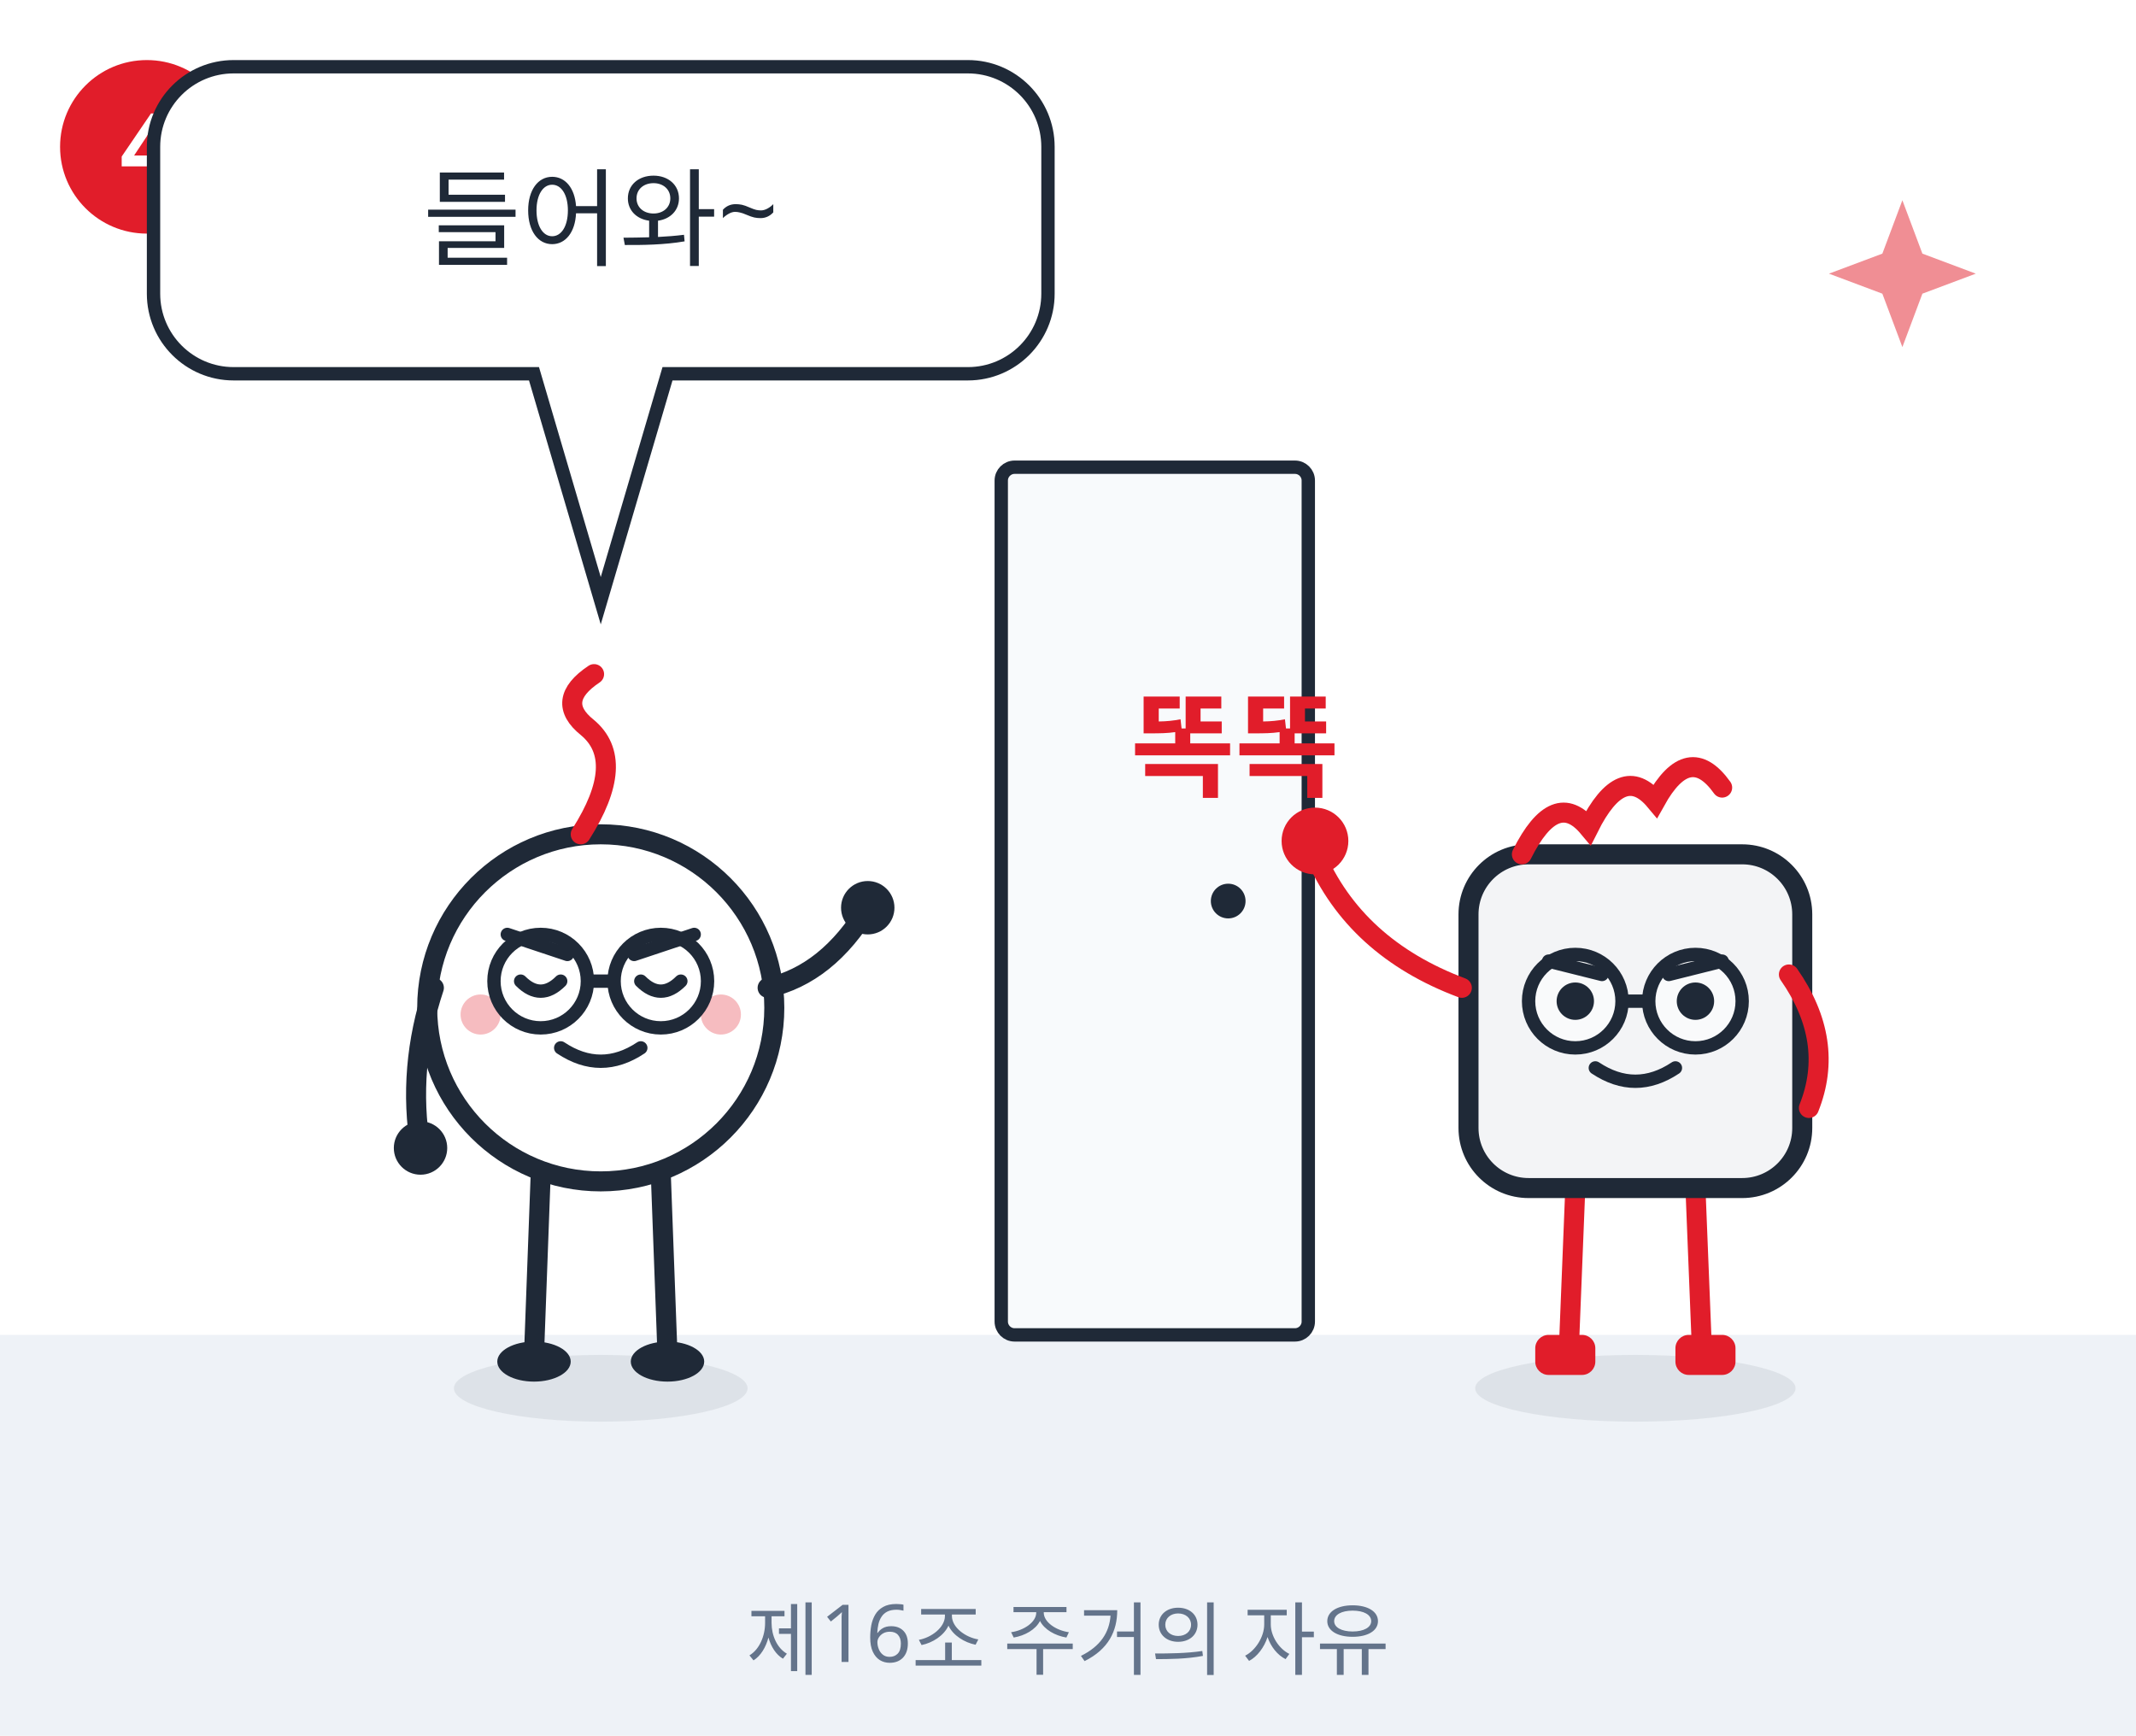
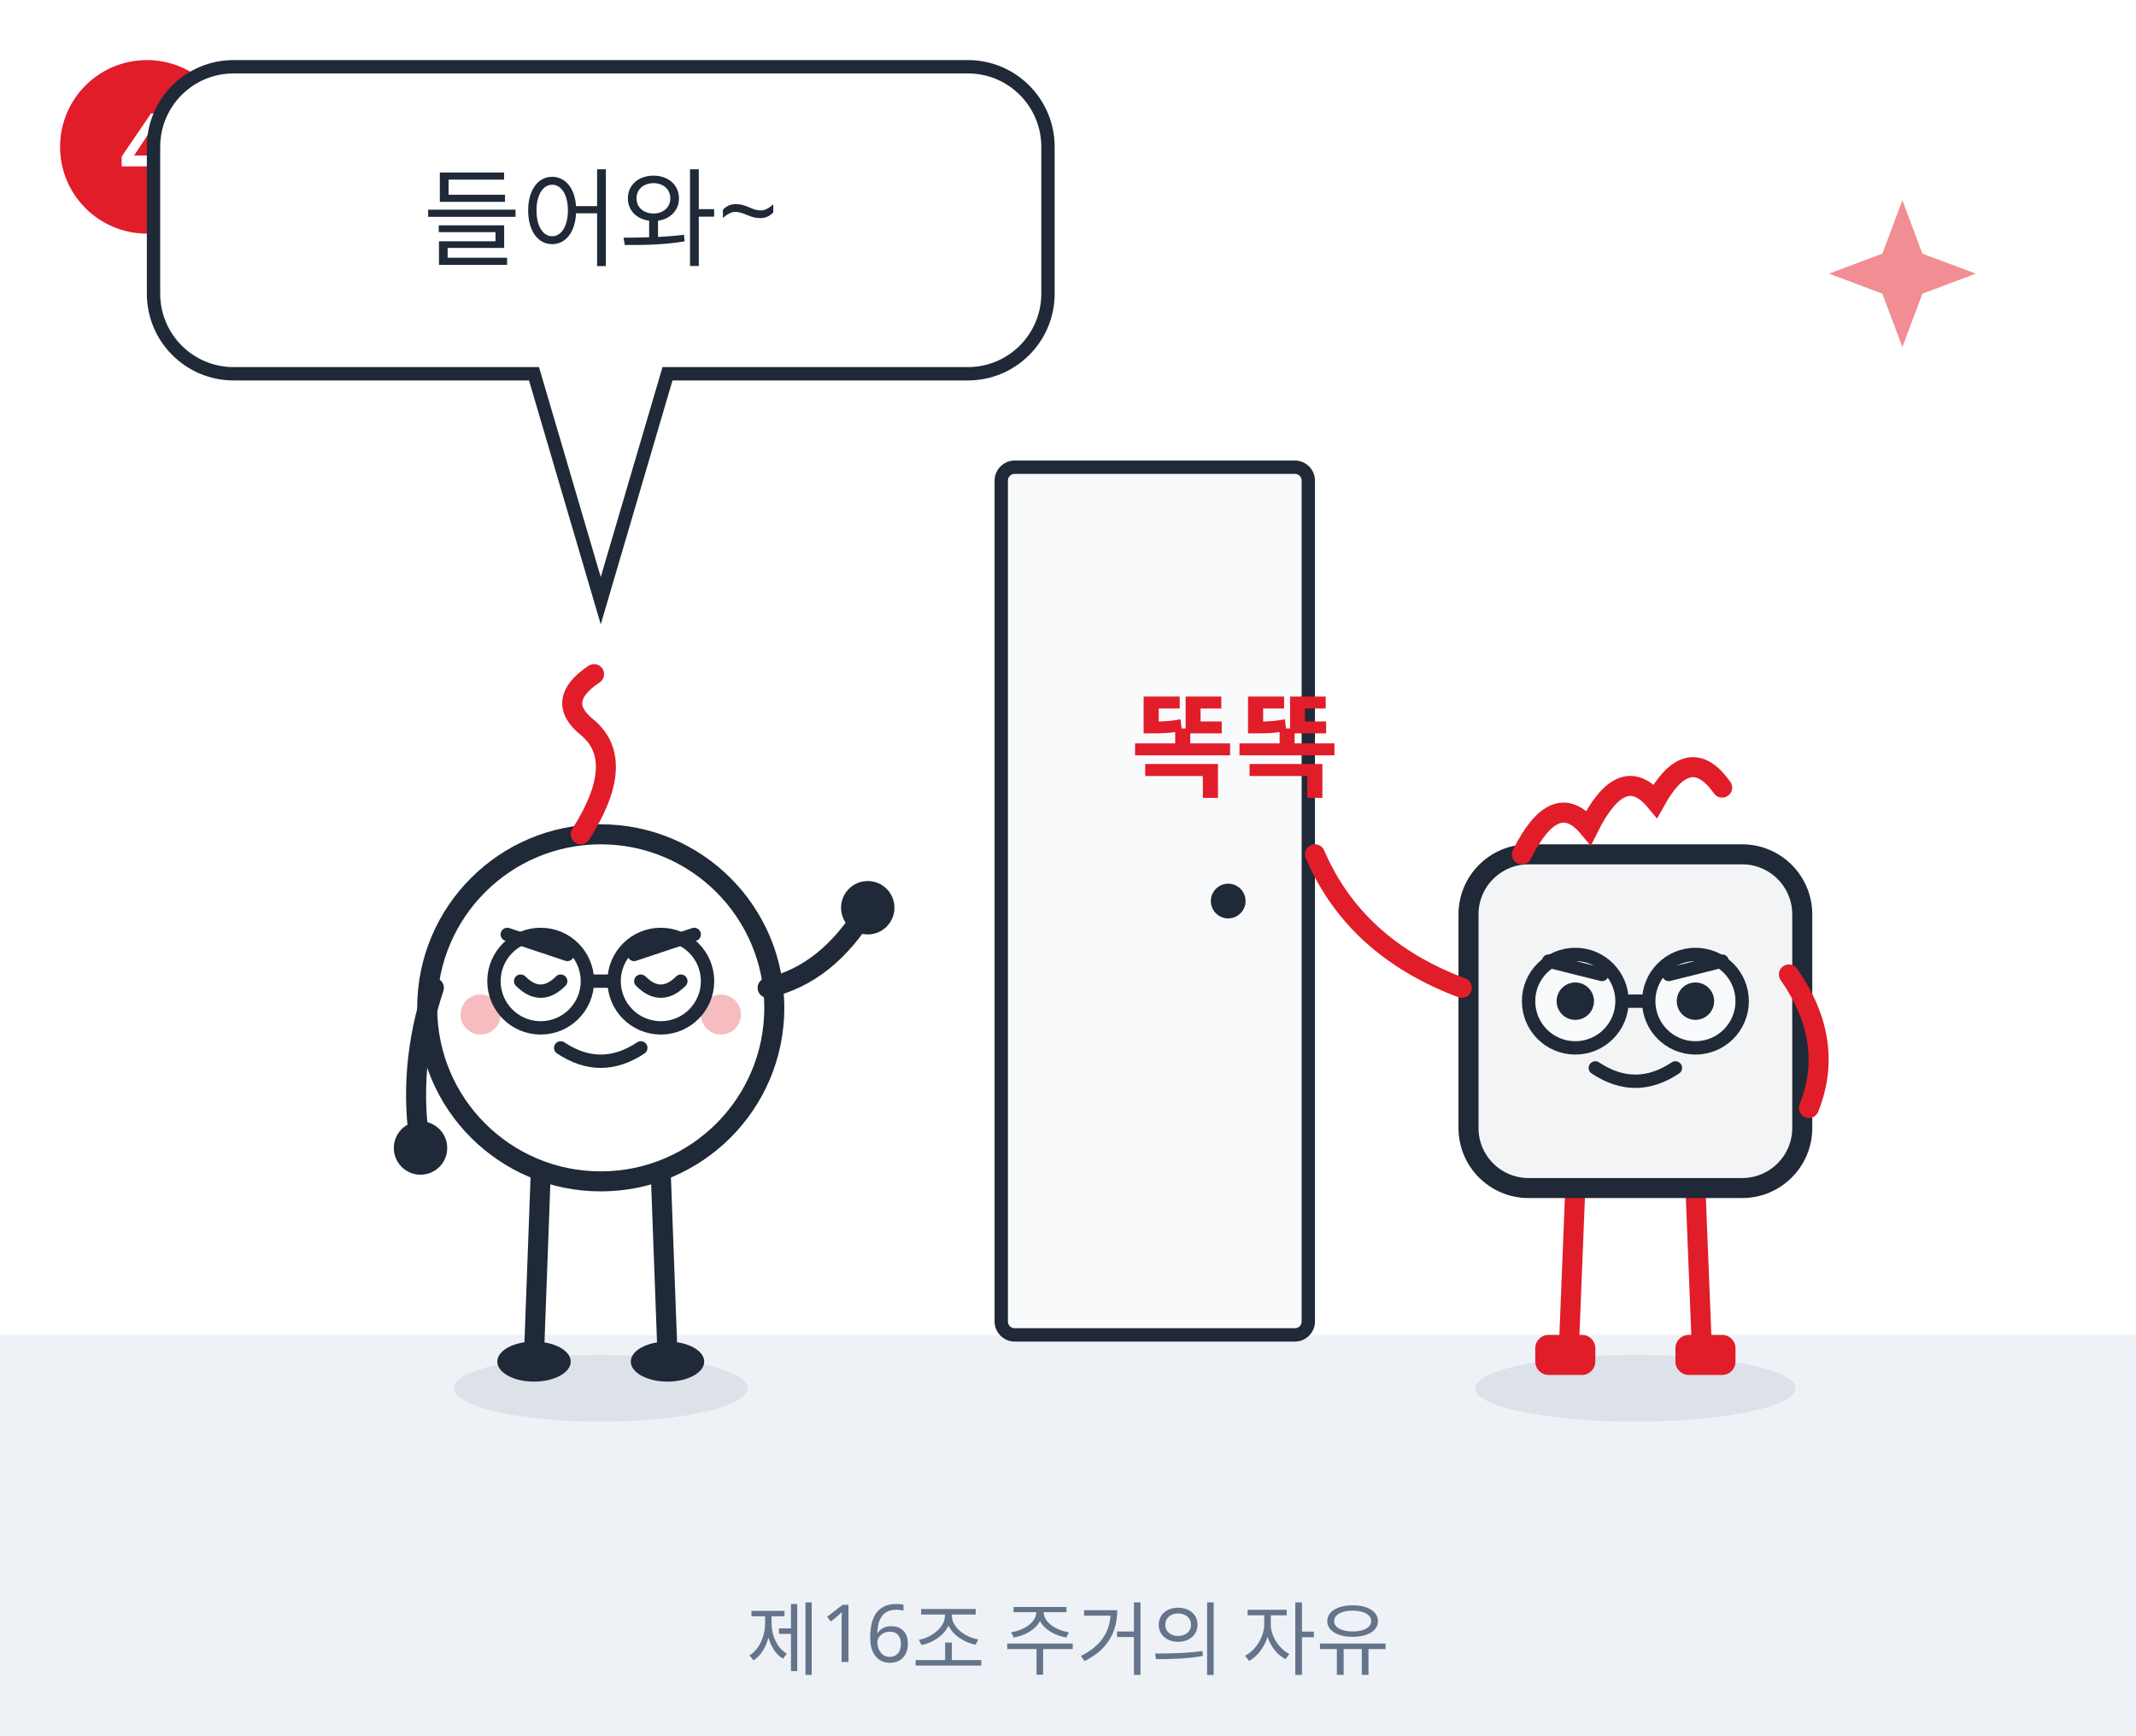
<svg xmlns="http://www.w3.org/2000/svg" viewBox="0 0 320 260" role="img" aria-label="네모가 문을 두드리고 동그라미가 웃으며 들어오라고 반기는 장면">
  <rect width="320" height="260" fill="#ffffff" />
  <rect y="200" width="320" height="60" fill="#eef2f7" />
  <path d="M 285,30 L 288,38 L 296,41 L 288,44 L 285,52 L 282,44 L 274,41 L 282,38 Z" fill="#e11d2a" opacity="0.5" />
  <rect x="150" y="70" width="46" height="130" rx="2" fill="#f8fafc" stroke="#1f2937" stroke-width="2" />
  <circle cx="184" cy="135" r="2.6" fill="#1f2937" />
  <circle cx="22" cy="22" r="13" fill="#e11d2a" />
  <text x="22" y="27" text-anchor="middle" font-family="'Pretendard', sans-serif" font-size="14" font-weight="bold" fill="#ffffff">4</text>
  <text x="185" y="118" text-anchor="middle" font-family="'Pretendard', sans-serif" font-size="17" font-weight="bold" fill="#e11d2a">똑똑</text>
  <g transform="translate(90,206)">
    <ellipse cx="0" cy="2" rx="22" ry="5" fill="#1f2937" opacity="0.08" />
    <line x1="-9" y1="-30" x2="-10" y2="-3" stroke="#1f2937" stroke-width="3" stroke-linecap="round" />
    <line x1="9" y1="-30" x2="10" y2="-3" stroke="#1f2937" stroke-width="3" stroke-linecap="round" />
    <ellipse cx="-10" cy="-2" rx="5.5" ry="3" fill="#1f2937" />
    <ellipse cx="10" cy="-2" rx="5.5" ry="3" fill="#1f2937" />
    <circle cx="0" cy="-55" r="26" fill="#ffffff" stroke="#1f2937" stroke-width="3" />
    <path d="M -3,-81 Q 4,-92 -2,-97 Q -7,-101 -1,-105" stroke="#e11d2a" stroke-width="3" stroke-linecap="round" fill="none" />
    <path d="M -25,-58 Q -29,-46 -27,-34" stroke="#1f2937" stroke-width="3" stroke-linecap="round" fill="none" />
    <circle cx="-27" cy="-34" r="4" fill="#1f2937" />
    <path d="M 25,-58 Q 34,-60 40,-70" stroke="#1f2937" stroke-width="3" stroke-linecap="round" fill="none" />
    <circle cx="40" cy="-70" r="4" fill="#1f2937" />
    <circle cx="-18" cy="-54" r="3" fill="#e11d2a" opacity="0.3" />
    <circle cx="18" cy="-54" r="3" fill="#e11d2a" opacity="0.3" />
    <circle cx="-9" cy="-59" r="7" fill="#ffffff" fill-opacity="0.5" stroke="#1f2937" stroke-width="2" />
    <circle cx="9" cy="-59" r="7" fill="#ffffff" fill-opacity="0.5" stroke="#1f2937" stroke-width="2" />
    <line x1="-2" y1="-59" x2="2" y2="-59" stroke="#1f2937" stroke-width="2" />
    <path d="M -12,-59 Q -9,-56 -6,-59" stroke="#1f2937" stroke-width="2" stroke-linecap="round" fill="none" />
    <path d="M 6,-59 Q 9,-56 12,-59" stroke="#1f2937" stroke-width="2" stroke-linecap="round" fill="none" />
    <line x1="-14" y1="-66" x2="-5" y2="-63" stroke="#1f2937" stroke-width="2" stroke-linecap="round" />
    <line x1="5" y1="-63" x2="14" y2="-66" stroke="#1f2937" stroke-width="2" stroke-linecap="round" />
    <path d="M -6,-49 Q 0,-45 6,-49" stroke="#1f2937" stroke-width="2" stroke-linecap="round" fill="none" />
  </g>
  <g transform="translate(245,206)">
    <ellipse cx="0" cy="2" rx="24" ry="5" fill="#1f2937" opacity="0.08" />
    <line x1="-9" y1="-28" x2="-10" y2="-3" stroke="#e11d2a" stroke-width="3" stroke-linecap="round" />
    <line x1="9" y1="-28" x2="10" y2="-3" stroke="#e11d2a" stroke-width="3" stroke-linecap="round" />
    <rect x="-15" y="-6" width="9" height="6" rx="2" fill="#e11d2a" />
    <rect x="6" y="-6" width="9" height="6" rx="2" fill="#e11d2a" />
    <rect x="-25" y="-78" width="50" height="50" rx="9" fill="#f3f4f6" stroke="#1f2937" stroke-width="3" />
    <path d="M -17,-78 q5 -10 10 -4 q5 -10 10 -4 q5 -9 10 -2" fill="none" stroke="#e11d2a" stroke-width="3" stroke-linecap="round" />
    <path d="M 23,-60 Q 30,-50 26,-40" stroke="#e11d2a" stroke-width="3" stroke-linecap="round" fill="none" />
    <path d="M -26,-58 Q -42,-64 -48,-78" stroke="#e11d2a" stroke-width="3" stroke-linecap="round" fill="none" />
-     <circle cx="-48" cy="-80" r="5" fill="#e11d2a" />
    <circle cx="-9" cy="-56" r="7" fill="#ffffff" fill-opacity="0.5" stroke="#1f2937" stroke-width="2" />
    <circle cx="9" cy="-56" r="7" fill="#ffffff" fill-opacity="0.5" stroke="#1f2937" stroke-width="2" />
    <line x1="-2" y1="-56" x2="2" y2="-56" stroke="#1f2937" stroke-width="2" />
    <circle cx="-9" cy="-56" r="2.8" fill="#1f2937" />
    <circle cx="9" cy="-56" r="2.8" fill="#1f2937" />
    <line x1="-13" y1="-62" x2="-5" y2="-60" stroke="#1f2937" stroke-width="2" stroke-linecap="round" />
    <line x1="5" y1="-60" x2="13" y2="-62" stroke="#1f2937" stroke-width="2" stroke-linecap="round" />
    <path d="M -6,-46 Q 0,-42 6,-46" stroke="#1f2937" stroke-width="2" stroke-linecap="round" fill="none" />
  </g>
  <path d="M 35,10 H 145 A12,12 0 0 1 157,22 V 44 A12,12 0 0 1 145,56 H 100 L 90,90 L 80,56 H 35 A12,12 0 0 1 23,44 V 22 A12,12 0 0 1 35,10 Z" fill="#ffffff" stroke="#1f2937" stroke-width="2" />
  <text x="90" y="33" text-anchor="middle" dominant-baseline="middle" font-family="'Pretendard', sans-serif" font-size="16" fill="#1f2937">들어와~</text>
  <text x="160" y="250" text-anchor="middle" font-family="'Pretendard', sans-serif" font-size="12" fill="#64748b">제16조 주거의 자유</text>
</svg>
